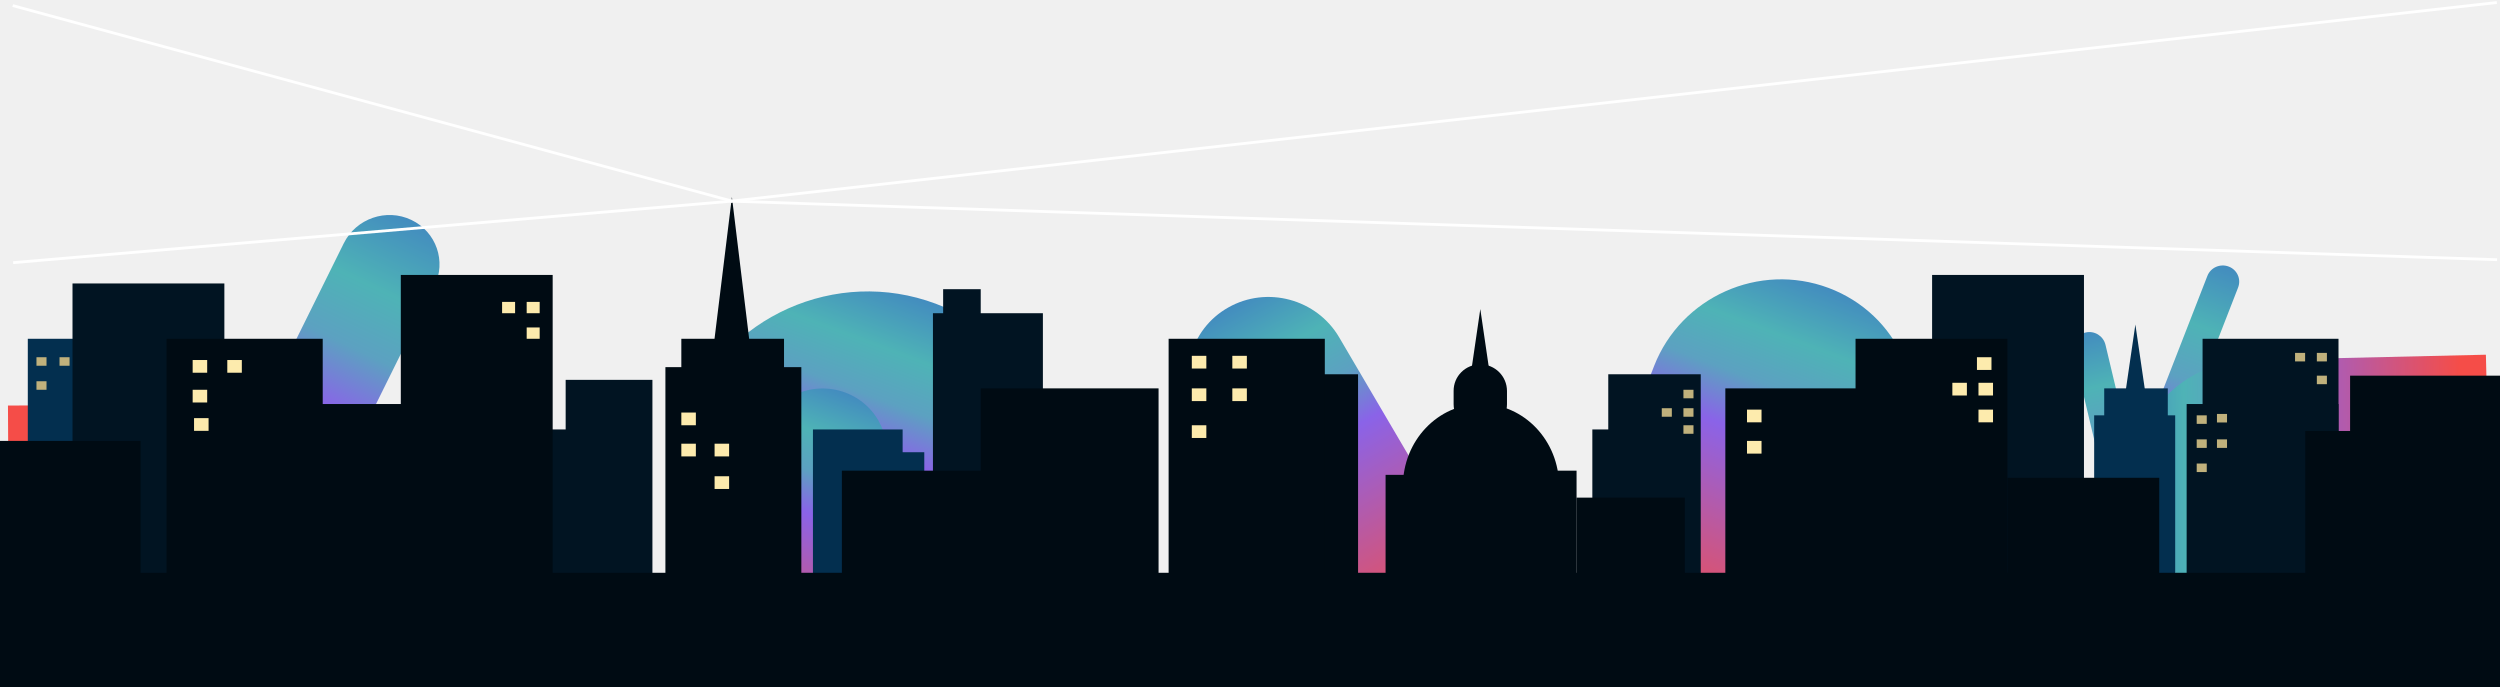
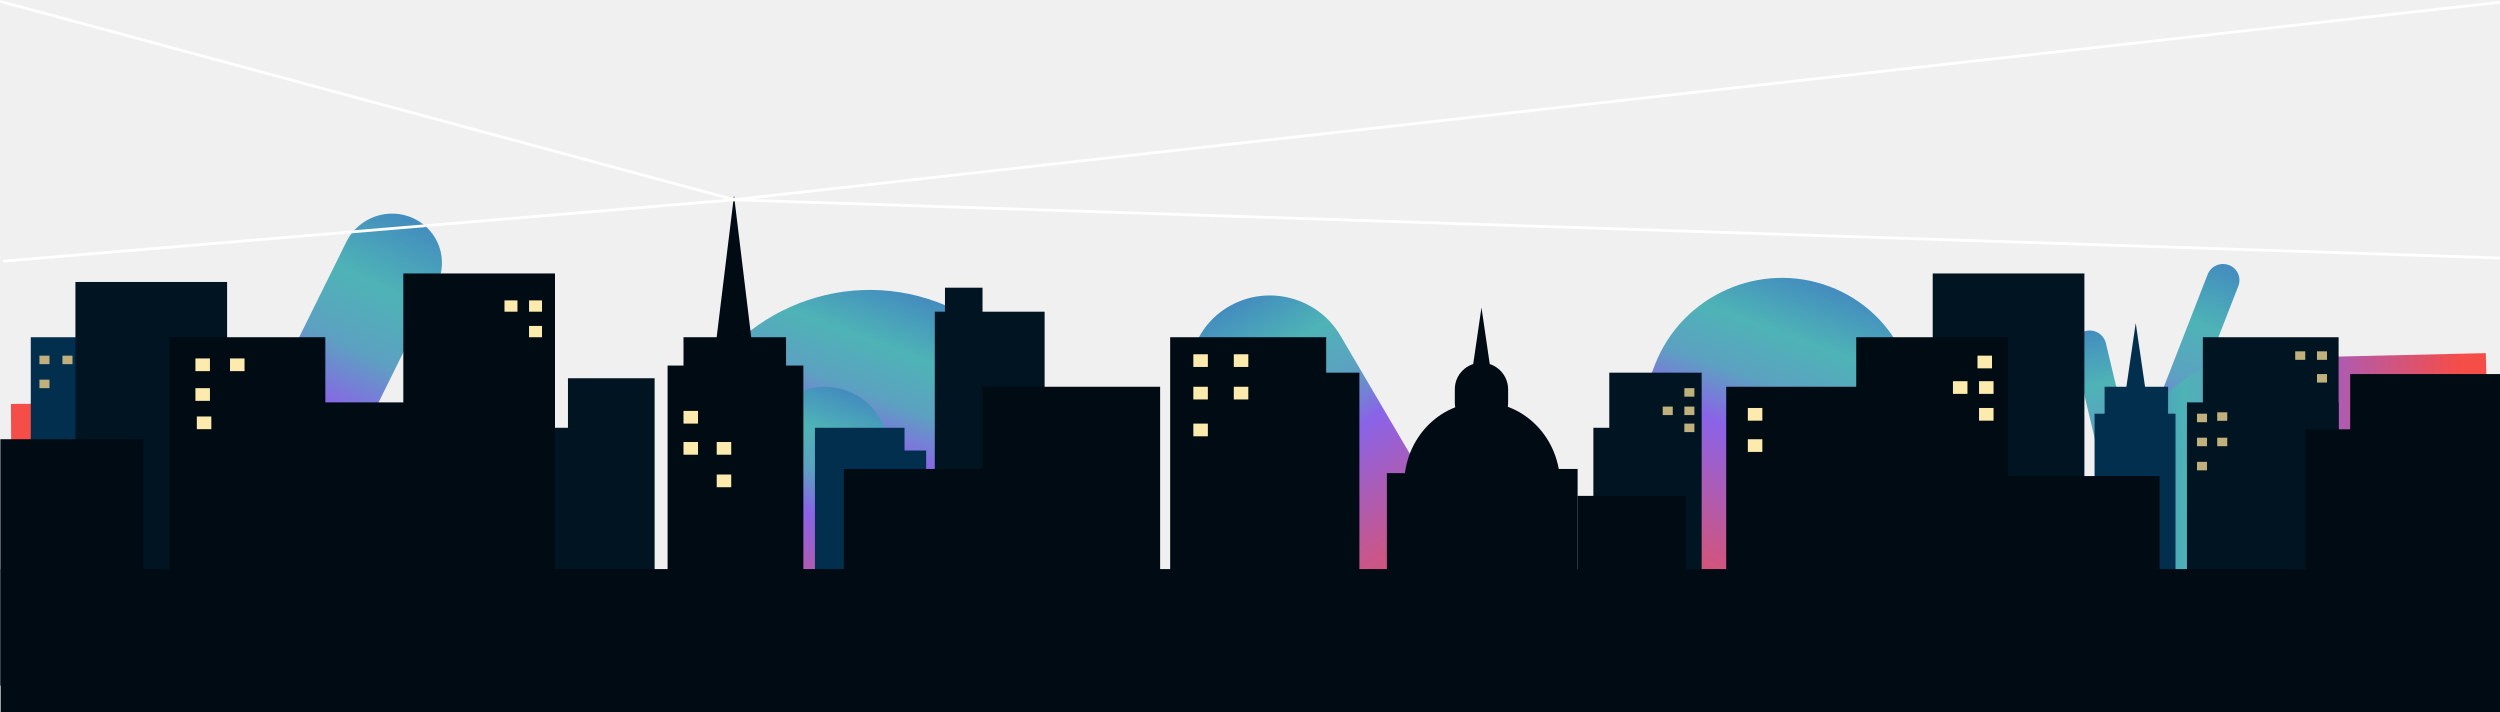
- <svg xmlns="http://www.w3.org/2000/svg" version="1.1" id="Layer_1" x="0px" y="0px" viewBox="0 0 1789.5 491.6" style="enable-background:new 0 0 1789.5 491.6;" xml:space="preserve">
-   <style type="text/css">
- 	.st0{fill:url(#SVGID_1_);}
- 	.st1{fill:url(#SVGID_00000127742974746481581550000009822384274832528039_);}
- 	.st2{fill:#C0B17C;}
- 	.st3{fill:url(#SVGID_00000183934611845298594220000015980245832548047781_);}
- 	.st4{fill:url(#SVGID_00000111902694172858437010000003178104447147817889_);}
- 	.st5{fill:url(#SVGID_00000130628729243889630320000010340495670862608286_);}
- 	.st6{fill:url(#SVGID_00000166652337977584294650000000443964197522723495_);}
- 	.st7{fill:url(#SVGID_00000101094448156953225720000016779947139640601775_);}
- 	.st8{fill:url(#SVGID_00000169541313215259556370000004713466443245610907_);}
- 	.st9{fill:url(#SVGID_00000070836081191022606590000004568133526664826018_);}
- 	.st10{fill:#032F4F;}
- 	.st11{fill:#011422;}
- 	.st12{fill:#D9D9D9;}
- 	.st13{opacity:0.5;fill:#D9D9D9;enable-background:new    ;}
- 	.st14{fill:#000B13;}
- 	.st15{fill:#FDEBAD;}
- 	.st16{fill:none;stroke:#FFFFFF;stroke-width:2;}
- </style>
-   <g>
-     <linearGradient id="SVGID_1_" gradientUnits="userSpaceOnUse" x1="668.127" y1="317.182" x2="568.947" y2="52.239" gradientTransform="matrix(1 0 0 -1 0 533.89)">
-       <stop offset="0" style="stop-color:#438CBF" />
-       <stop offset="0.151" style="stop-color:#4EB3B6" />
-       <stop offset="0.276" style="stop-color:#5CA1C1" />
-       <stop offset="0.406" style="stop-color:#8A63E8" />
-       <stop offset="0.688" style="stop-color:#C55790" />
-       <stop offset="0.927" style="stop-color:#F54D48" />
+ <svg xmlns="http://www.w3.org/2000/svg" id="Layer_1" width="1791.73" height="509.74" viewBox="0 0 1791.73 509.74">
+   <defs>
+     <style>.cls-1{fill:url(#linear-gradient);}.cls-1,.cls-2,.cls-3,.cls-4,.cls-5,.cls-6,.cls-7,.cls-8,.cls-9,.cls-10,.cls-11,.cls-12,.cls-13,.cls-14,.cls-15,.cls-16{stroke-width:0px;}.cls-2{fill:url(#linear-gradient-6);}.cls-3{fill:#032f4f;}.cls-4{fill:url(#linear-gradient-5);}.cls-5{fill:#fdebad;}.cls-6{fill:url(#linear-gradient-2);}.cls-7{fill:#011422;}.cls-8{fill:url(#linear-gradient-7);}.cls-9{fill:url(#linear-gradient-3);}.cls-10{fill:url(#linear-gradient-9);}.cls-11,.cls-16{fill:#d9d9d9;}.cls-12{fill:#000b13;}.cls-13{fill:url(#linear-gradient-8);}.cls-17{fill:none;stroke:#fff;stroke-width:2px;}.cls-14{fill:#c0b17c;}.cls-15{fill:url(#linear-gradient-4);}.cls-16{isolation:isolate;opacity:.5;}</style>
+     <linearGradient id="linear-gradient" x1="670.24" y1="523.95" x2="571.08" y2="788.84" gradientTransform="translate(0 -308)" gradientUnits="userSpaceOnUse">
+       <stop offset="0" stop-color="#438cbf" />
+       <stop offset=".15" stop-color="#4eb3b6" />
+       <stop offset=".28" stop-color="#5ca1c1" />
+       <stop offset=".41" stop-color="#8a63e8" />
+       <stop offset=".69" stop-color="#c55790" />
+       <stop offset=".93" stop-color="#f54d48" />
    </linearGradient>
-     <path class="st0" d="M491.2,297.3c27.5-70.8,107.5-106.5,178.6-79.9C741,244,776.3,322.9,748.7,393.7l-2.9,7.4   c-27.5,70.8-107.5,106.5-178.6,79.9c-71.1-26.6-106.4-105.6-78.9-176.3L491.2,297.3z" />
-   </g>
-   <g>
-     <linearGradient id="SVGID_00000004539022329512217980000006251434005592731040_" gradientUnits="userSpaceOnUse" x1="1307.118" y1="328.392" x2="1205.587" y2="57.155" gradientTransform="matrix(1 0 0 -1 0 533.89)">
-       <stop offset="0" style="stop-color:#438CBF" />
-       <stop offset="0.151" style="stop-color:#4EB3B6" />
-       <stop offset="0.276" style="stop-color:#5CA1C1" />
-       <stop offset="0.406" style="stop-color:#8A63E8" />
-       <stop offset="0.688" style="stop-color:#C55790" />
-       <stop offset="0.927" style="stop-color:#F54D48" />
+     <linearGradient id="linear-gradient-2" x1="1309.23" y1="512.61" x2="1207.7" y2="783.85" gradientTransform="translate(0 -308)" gradientUnits="userSpaceOnUse">
+       <stop offset="0" stop-color="#438cbf" />
+       <stop offset=".15" stop-color="#4eb3b6" />
+       <stop offset=".28" stop-color="#5ca1c1" />
+       <stop offset=".41" stop-color="#8a63e8" />
+       <stop offset=".69" stop-color="#c55790" />
+       <stop offset=".93" stop-color="#f54d48" />
    </linearGradient>
-     <path style="fill:url(#SVGID_00000004539022329512217980000006251434005592731040_);" d="M1184,262c19.3-49.5,75.2-74.5,124.9-55.9   c49.7,18.6,74.4,73.8,55.1,123.3l-35.3,90.7c-19.3,49.5-75.2,74.5-124.9,55.9c-49.7-18.6-74.4-73.8-55.2-123.3L1184,262z" />
-   </g>
-   <rect x="1205" y="282.1" class="st2" width="7.2" height="6.1" />
-   <g>
-     <linearGradient id="SVGID_00000012452169851483439020000010109997403267825808_" gradientUnits="userSpaceOnUse" x1="291.799" y1="377.683" x2="135.507" y2="49.127" gradientTransform="matrix(1 0 0 -1 0 533.89)">
-       <stop offset="0" style="stop-color:#438CBF" />
-       <stop offset="0.151" style="stop-color:#4EB3B6" />
-       <stop offset="0.276" style="stop-color:#5CA1C1" />
-       <stop offset="0.406" style="stop-color:#8A63E8" />
-       <stop offset="0.688" style="stop-color:#C55790" />
-       <stop offset="0.927" style="stop-color:#F54D48" />
+     <linearGradient id="linear-gradient-3" x1="293.96" y1="463.36" x2="137.66" y2="791.93" gradientTransform="translate(0 -308)" gradientUnits="userSpaceOnUse">
+       <stop offset="0" stop-color="#438cbf" />
+       <stop offset=".15" stop-color="#4eb3b6" />
+       <stop offset=".28" stop-color="#5ca1c1" />
+       <stop offset=".41" stop-color="#8a63e8" />
+       <stop offset=".69" stop-color="#c55790" />
+       <stop offset=".93" stop-color="#f54d48" />
    </linearGradient>
-     <path style="fill:url(#SVGID_00000012452169851483439020000010109997403267825808_);" d="M246.1,174.1   c8.8-17.7,30.4-25.2,48.3-16.7c17.9,8.5,25.3,29.8,16.5,47.5L181.2,466.8c-8.8,17.7-30.4,25.2-48.3,16.7   c-17.9-8.5-25.3-29.8-16.5-47.5L246.1,174.1z" />
-   </g>
-   <g>
-     <linearGradient id="SVGID_00000155860628786807272560000016241064818438583729_" gradientUnits="userSpaceOnUse" x1="1593.329" y1="343.821" x2="1483.329" y2="49.984" gradientTransform="matrix(1 0 0 -1 0 533.89)">
-       <stop offset="0" style="stop-color:#438CBF" />
-       <stop offset="0.151" style="stop-color:#4EB3B6" />
-       <stop offset="0.276" style="stop-color:#5CA1C1" />
-       <stop offset="0.406" style="stop-color:#8A63E8" />
-       <stop offset="0.688" style="stop-color:#C55790" />
-       <stop offset="0.927" style="stop-color:#F54D48" />
+     <linearGradient id="linear-gradient-4" x1="1595.47" y1="497.25" x2="1485.46" y2="791.11" gradientTransform="translate(0 -308)" gradientUnits="userSpaceOnUse">
+       <stop offset="0" stop-color="#438cbf" />
+       <stop offset=".15" stop-color="#4eb3b6" />
+       <stop offset=".28" stop-color="#5ca1c1" />
+       <stop offset=".41" stop-color="#8a63e8" />
+       <stop offset=".69" stop-color="#c55790" />
+       <stop offset=".93" stop-color="#f54d48" />
    </linearGradient>
-     <path style="fill:url(#SVGID_00000155860628786807272560000016241064818438583729_);" d="M1580,197.6c2.3-6.1,9.2-9.1,15.3-6.8   c6.1,2.3,9.1,9,6.7,15.1l-105.3,270.5c-2.4,6.1-9.2,9.1-15.3,6.8c-6.1-2.3-9.1-9-6.8-15.1L1580,197.6z" />
-   </g>
-   <g>
-     <linearGradient id="SVGID_00000120520146256073482910000004540633580285314725_" gradientUnits="userSpaceOnUse" x1="226.817" y1="177.907" x2="6.023" y2="176.715" gradientTransform="matrix(1 0 0 -1 0 533.89)">
-       <stop offset="0" style="stop-color:#438CBF" />
-       <stop offset="0.151" style="stop-color:#4EB3B6" />
-       <stop offset="0.276" style="stop-color:#5CA1C1" />
-       <stop offset="0.406" style="stop-color:#8A63E8" />
-       <stop offset="0.688" style="stop-color:#C55790" />
-       <stop offset="0.927" style="stop-color:#F54D48" />
+     <linearGradient id="linear-gradient-5" x1="228.96" y1="663.17" x2="8.2" y2="664.36" gradientTransform="translate(0 -308)" gradientUnits="userSpaceOnUse">
+       <stop offset="0" stop-color="#438cbf" />
+       <stop offset=".15" stop-color="#4eb3b6" />
+       <stop offset=".28" stop-color="#5ca1c1" />
+       <stop offset=".41" stop-color="#8a63e8" />
+       <stop offset=".69" stop-color="#c55790" />
+       <stop offset=".93" stop-color="#f54d48" />
    </linearGradient>
-     <path style="fill:url(#SVGID_00000120520146256073482910000004540633580285314725_);" d="M159.6,289.5c36.9-0.2,67,29.6,67.2,66.5   c0.2,36.9-29.6,67-66.5,67.2L6.4,424L5.7,290.3L159.6,289.5z" />
-   </g>
-   <g>
-     <linearGradient id="SVGID_00000008117461235990158440000012454185817308030085_" gradientUnits="userSpaceOnUse" x1="603.685" y1="253.319" x2="525.896" y2="45.517" gradientTransform="matrix(1 0 0 -1 0 533.89)">
-       <stop offset="0" style="stop-color:#438CBF" />
-       <stop offset="0.151" style="stop-color:#4EB3B6" />
-       <stop offset="0.276" style="stop-color:#5CA1C1" />
-       <stop offset="0.406" style="stop-color:#8A63E8" />
-       <stop offset="0.688" style="stop-color:#C55790" />
-       <stop offset="0.927" style="stop-color:#F54D48" />
+     <linearGradient id="linear-gradient-6" x1="605.91" y1="587.69" x2="528.11" y2="795.5" gradientTransform="translate(0 -308)" gradientUnits="userSpaceOnUse">
+       <stop offset="0" stop-color="#438cbf" />
+       <stop offset=".15" stop-color="#4eb3b6" />
+       <stop offset=".28" stop-color="#5ca1c1" />
+       <stop offset=".41" stop-color="#8a63e8" />
+       <stop offset=".69" stop-color="#c55790" />
+       <stop offset=".93" stop-color="#f54d48" />
    </linearGradient>
-     <path style="fill:url(#SVGID_00000008117461235990158440000012454185817308030085_);" d="M544.8,308c9.3-23.9,36.3-35.9,60.3-27   c24,9,35.9,35.6,26.6,59.5l-46.8,120.3c-9.3,23.9-36.3,35.9-60.3,27s-35.9-35.6-26.6-59.5L544.8,308z" />
-   </g>
-   <g>
-     <linearGradient id="SVGID_00000137115562678302286250000007570441134619426472_" gradientUnits="userSpaceOnUse" x1="1525.892" y1="187.768" x2="1781.524" y2="193.949" gradientTransform="matrix(1 0 0 -1 0 533.89)">
-       <stop offset="0" style="stop-color:#438CBF" />
-       <stop offset="0.151" style="stop-color:#4EB3B6" />
-       <stop offset="0.276" style="stop-color:#5CA1C1" />
-       <stop offset="0.406" style="stop-color:#8A63E8" />
-       <stop offset="0.688" style="stop-color:#C55790" />
-       <stop offset="0.927" style="stop-color:#F54D48" />
+     <linearGradient id="linear-gradient-7" x1="1528.07" y1="653.27" x2="1783.68" y2="647.09" gradientTransform="translate(0 -308)" gradientUnits="userSpaceOnUse">
+       <stop offset="0" stop-color="#438cbf" />
+       <stop offset=".15" stop-color="#4eb3b6" />
+       <stop offset=".28" stop-color="#5ca1c1" />
+       <stop offset=".41" stop-color="#8a63e8" />
+       <stop offset=".69" stop-color="#c55790" />
+       <stop offset=".93" stop-color="#f54d48" />
    </linearGradient>
-     <path style="fill:url(#SVGID_00000137115562678302286250000007570441134619426472_);" d="M1614.1,430c-47.5,1.1-87-36.5-88.2-84.1   c-1.2-47.5,36.5-87,84-88.1l169.5-3.9l4.2,172.2L1614.1,430z" />
-   </g>
-   <g>
-     <linearGradient id="SVGID_00000101819680252924635000000004996124454992647066_" gradientUnits="userSpaceOnUse" x1="1493.968" y1="296.133" x2="1552.768" y2="39.476" gradientTransform="matrix(1 0 0 -1 0 533.89)">
-       <stop offset="0" style="stop-color:#438CBF" />
-       <stop offset="0.151" style="stop-color:#4EB3B6" />
-       <stop offset="0.276" style="stop-color:#5CA1C1" />
-       <stop offset="0.406" style="stop-color:#8A63E8" />
-       <stop offset="0.688" style="stop-color:#C55790" />
-       <stop offset="0.927" style="stop-color:#F54D48" />
+     <linearGradient id="linear-gradient-8" x1="1496.17" y1="544.94" x2="1554.96" y2="801.55" gradientTransform="translate(0 -308)" gradientUnits="userSpaceOnUse">
+       <stop offset="0" stop-color="#438cbf" />
+       <stop offset=".15" stop-color="#4eb3b6" />
+       <stop offset=".28" stop-color="#5ca1c1" />
+       <stop offset=".41" stop-color="#8a63e8" />
+       <stop offset=".69" stop-color="#c55790" />
+       <stop offset=".93" stop-color="#f54d48" />
    </linearGradient>
-     <path style="fill:url(#SVGID_00000101819680252924635000000004996124454992647066_);" d="M1484.1,252.1c-1.5-6.3,2.4-12.6,8.8-14.1   c6.3-1.5,12.7,2.5,14.2,8.8l55.6,233.2c1.5,6.3-2.4,12.6-8.8,14.1c-6.3,1.5-12.7-2.5-14.2-8.8L1484.1,252.1z" />
-   </g>
-   <g>
-     <linearGradient id="SVGID_00000079479996241242153090000013174712208705680793_" gradientUnits="userSpaceOnUse" x1="881.407" y1="315.017" x2="1025.228" y2="60.147" gradientTransform="matrix(1 0 0 -1 0 533.89)">
-       <stop offset="0" style="stop-color:#438CBF" />
-       <stop offset="0.151" style="stop-color:#4EB3B6" />
-       <stop offset="0.276" style="stop-color:#5CA1C1" />
-       <stop offset="0.406" style="stop-color:#8A63E8" />
-       <stop offset="0.688" style="stop-color:#C55790" />
-       <stop offset="0.927" style="stop-color:#F54D48" />
+     <linearGradient id="linear-gradient-9" x1="883.55" y1="526.06" x2="1027.37" y2="780.93" gradientTransform="translate(0 -308)" gradientUnits="userSpaceOnUse">
+       <stop offset="0" stop-color="#438cbf" />
+       <stop offset=".15" stop-color="#4eb3b6" />
+       <stop offset=".28" stop-color="#5ca1c1" />
+       <stop offset=".41" stop-color="#8a63e8" />
+       <stop offset=".69" stop-color="#c55790" />
+       <stop offset=".93" stop-color="#f54d48" />
    </linearGradient>
-     <path style="fill:url(#SVGID_00000079479996241242153090000013174712208705680793_);" d="M858.2,298.2c-16.1-27.5-6.7-62.5,21-78.1   c27.7-15.7,63.3-6.1,79.4,21.4l89.8,152.9c16.1,27.5,6.7,62.4-21,78.1c-27.8,15.7-63.3,6.1-79.5-21.4L858.2,298.2z" />
-   </g>
-   <path class="st10" d="M1528.5,232.3l14.8,101.2h-29.6L1528.5,232.3z" />
-   <rect x="344.9" y="307.4" class="st11" width="108.7" height="187.8" />
-   <rect x="1499" y="297.3" class="st10" width="58" height="156.3" />
-   <rect x="581.9" y="307.4" class="st10" width="64.2" height="152.2" />
-   <rect x="603.6" y="323.7" class="st10" width="58" height="136" />
-   <rect x="19.9" y="242.5" class="st10" width="58" height="239.5" />
-   <rect x="1506.2" y="278" class="st10" width="45.5" height="29.4" />
-   <rect x="675.1" y="207" class="st11" width="26.9" height="35.5" />
-   <rect x="667.8" y="224.2" class="st11" width="78.7" height="231.4" />
-   <rect x="51.9" y="202.9" class="st11" width="108.7" height="231.4" />
-   <rect x="404.9" y="271.9" class="st11" width="62.1" height="220.2" />
-   <ellipse class="st12" cx="1629.9" cy="409.4" rx="2.6" ry="2.5" />
-   <ellipse class="st13" cx="43.1" cy="407.4" rx="2.6" ry="2.5" />
-   <ellipse class="st12" cx="258.4" cy="372.9" rx="2.6" ry="2.5" />
-   <ellipse class="st12" cx="704.6" cy="339.4" rx="2.6" ry="2.5" />
-   <rect x="-1.9" y="315.6" class="st14" width="102.5" height="176.6" />
-   <rect x="702" y="278" class="st14" width="127.3" height="218.2" />
-   <rect x="602.6" y="336.9" class="st14" width="109.7" height="142.1" />
-   <rect x="487.7" y="242.5" class="st14" width="73.5" height="35.5" />
-   <rect x="476.3" y="262.8" class="st14" width="97.3" height="216.2" />
-   <rect x="286.9" y="196.8" class="st14" width="108.7" height="298.4" />
-   <rect x="1235" y="278" class="st14" width="108.7" height="193.8" />
-   <rect x="1576.6" y="242.5" class="st11" width="97.3" height="236.5" />
-   <rect x="1565.2" y="289.2" class="st11" width="108.7" height="182.7" />
-   <rect x="1151.2" y="267.9" class="st11" width="66.2" height="191.8" />
-   <rect x="1383" y="196.8" class="st11" width="108.7" height="290.3" />
-   <rect x="1139.8" y="307.4" class="st11" width="65.2" height="183.7" />
-   <rect x="1650.1" y="308.5" class="st14" width="86.9" height="135" />
-   <rect x="1682.2" y="268.9" class="st14" width="108.7" height="197.9" />
-   <rect x="1436.9" y="342" class="st14" width="108.7" height="129.9" />
-   <rect x="1328.2" y="242.5" class="st14" width="108.7" height="224.3" />
-   <rect x="204.1" y="289.2" class="st14" width="99.4" height="203" />
-   <rect x="119.2" y="242.5" class="st14" width="111.8" height="249.7" />
-   <rect x="1128.4" y="356.2" class="st14" width="77.6" height="122.8" />
-   <rect x="991.8" y="339.9" class="st14" width="48.6" height="139" />
-   <rect x="1017.7" y="336.9" class="st14" width="110.8" height="122.8" />
-   <rect x="902.8" y="267.9" class="st14" width="69.3" height="211.1" />
-   <rect x="836.5" y="242.5" class="st14" width="111.8" height="249.7" />
-   <rect x="-1.7" y="410" class="st14" width="1793" height="86" />
-   <path class="st14" d="M523.9,141l12.5,102.8h-25.1L523.9,141z" />
-   <path class="st14" d="M1059.6,221.2l14.8,101.2h-29.6L1059.6,221.2z" />
-   <ellipse class="st14" cx="1060.1" cy="348" rx="55.9" ry="58.9" />
-   <path class="st14" d="M1059.6,260.8L1059.6,260.8c10.6,0,19.1,8.6,19.1,19.1v9.4c0,10.6-8.6,19.1-19.1,19.1h0  c-10.6,0-19.1-8.6-19.1-19.1v-9.4C1040.4,269.3,1049,260.8,1059.6,260.8z" />
-   <rect x="162.7" y="257.7" class="st15" width="10.4" height="9.1" />
-   <rect x="137.9" y="257.7" class="st15" width="10.4" height="9.1" />
-   <rect x="137.9" y="279" class="st15" width="10.4" height="9.1" />
-   <rect x="1658.4" y="252.6" class="st2" width="7.2" height="6.1" />
-   <rect x="1642.8" y="252.6" class="st2" width="7.2" height="6.1" />
-   <rect x="1658.4" y="268.9" class="st2" width="7.2" height="6.1" />
-   <rect x="1572.4" y="297.3" class="st2" width="7.2" height="6.1" />
-   <rect x="1572.4" y="314.5" class="st2" width="7.2" height="6.1" />
-   <rect x="1586.9" y="296.3" class="st2" width="7.2" height="6.1" />
-   <rect x="1572.4" y="331.8" class="st2" width="7.2" height="6.1" />
-   <rect x="138.9" y="299.3" class="st15" width="10.4" height="9.1" />
-   <rect x="1586.9" y="314.5" class="st2" width="7.2" height="6.1" />
-   <rect x="1205" y="279" class="st2" width="7.2" height="6.1" />
-   <rect x="1205" y="292.2" class="st2" width="7.2" height="6.1" />
-   <rect x="1189.5" y="292.2" class="st2" width="7.2" height="6.1" />
-   <rect x="1205" y="304.4" class="st2" width="7.2" height="6.1" />
-   <rect x="377" y="216.1" class="st15" width="9.3" height="8.1" />
-   <rect x="487.7" y="295.3" class="st15" width="10.4" height="9.1" />
-   <rect x="487.7" y="317.6" class="st15" width="10.4" height="9.1" />
-   <rect x="511.5" y="340.9" class="st15" width="10.4" height="9.1" />
-   <rect x="359.4" y="216.1" class="st15" width="9.3" height="8.1" />
-   <rect x="377" y="234.4" class="st15" width="9.3" height="8.1" />
-   <rect x="511.5" y="317.6" class="st15" width="10.4" height="9.1" />
-   <rect x="26.1" y="255.7" class="st2" width="7.2" height="6.1" />
-   <rect x="42.6" y="255.7" class="st2" width="7.2" height="6.1" />
-   <rect x="26.1" y="272.9" class="st2" width="7.2" height="6.1" />
-   <rect x="882.1" y="254.7" class="st15" width="10.4" height="9.1" />
-   <rect x="853.1" y="304.4" class="st15" width="10.4" height="9.1" />
-   <rect x="853.1" y="278" class="st15" width="10.4" height="9.1" />
-   <rect x="853.1" y="254.7" class="st15" width="10.4" height="9.1" />
-   <rect x="882.1" y="278" class="st15" width="10.4" height="9.1" />
-   <rect x="1250.5" y="293.2" class="st15" width="10.4" height="9.1" />
-   <rect x="1250.5" y="315.6" class="st15" width="10.4" height="9.1" />
-   <rect x="1415.1" y="255.7" class="st15" width="10.4" height="9.1" />
-   <rect x="1416.2" y="274" class="st15" width="10.4" height="9.1" />
-   <rect x="1397.5" y="274" class="st15" width="10.4" height="9.1" />
-   <rect x="1416.2" y="293.2" class="st15" width="10.4" height="9.1" />
-   <line class="st16" x1="524.1" y1="144" x2="9.1" y2="4" />
-   <line class="st16" x1="523.2" y1="144" x2="1787.2" y2="1.8" />
-   <line class="st16" x1="523.4" y1="144" x2="1787.4" y2="185.9" />
-   <line class="st16" x1="523.4" y1="144" x2="9.4" y2="188" />
+   </defs>
+   <path class="cls-1" d="m493.36,296.49c27.5-70.8,107.5-106.5,178.6-79.9,71.2,26.6,106.5,105.5,78.9,176.3l-2.9,7.4c-27.5,70.8-107.5,106.5-178.6,79.9-71.1-26.6-106.4-105.6-78.9-176.3l2.9-7.4Z" />
+   <path class="cls-6" d="m1186.16,261.19c19.3-49.5,75.2-74.5,124.9-55.9,49.7,18.6,74.4,73.8,55.1,123.3l-35.3,90.7c-19.3,49.5-75.2,74.5-124.9,55.9-49.7-18.6-74.4-73.8-55.2-123.3l35.4-90.7Z" />
+   <rect class="cls-14" x="1207.16" y="281.29" width="7.2" height="6.1" />
+   <path class="cls-9" d="m248.26,173.29c8.8-17.7,30.4-25.2,48.3-16.7s25.3,29.8,16.5,47.5l-129.7,261.9c-8.8,17.7-30.4,25.2-48.3,16.7-17.9-8.5-25.3-29.8-16.5-47.5L248.26,173.29Z" />
+   <path class="cls-15" d="m1582.16,196.79c2.3-6.1,9.2-9.1,15.3-6.8,6.1,2.3,9.1,9,6.7,15.1l-105.3,270.5c-2.4,6.1-9.2,9.1-15.3,6.8-6.1-2.3-9.1-9-6.8-15.1l105.4-270.5Z" />
+   <path class="cls-4" d="m161.76,288.69c36.9-.2,67,29.6,67.2,66.5s-29.6,67-66.5,67.2l-153.9.8-.7-133.7,153.9-.8Z" />
+   <path class="cls-2" d="m546.96,307.19c9.3-23.9,36.3-35.9,60.3-27,24,9,35.9,35.6,26.6,59.5l-46.8,120.3c-9.3,23.9-36.3,35.9-60.3,27-24-8.9-35.9-35.6-26.6-59.5l46.8-120.3Z" />
+   <path class="cls-8" d="m1616.26,429.19c-47.5,1.1-87-36.5-88.2-84.1-1.2-47.5,36.5-87,84-88.1l169.5-3.9,4.2,172.2-169.5,3.9Z" />
+   <path class="cls-13" d="m1486.26,251.29c-1.5-6.3,2.4-12.6,8.8-14.1,6.3-1.5,12.7,2.5,14.2,8.8l55.6,233.2c1.5,6.3-2.4,12.6-8.8,14.1-6.3,1.5-12.7-2.5-14.2-8.8l-55.6-233.2Z" />
+   <path class="cls-10" d="m860.36,297.39c-16.1-27.5-6.7-62.5,21-78.1,27.7-15.7,63.3-6.1,79.4,21.4l89.8,152.9c16.1,27.5,6.7,62.4-21,78.1-27.8,15.7-63.3,6.1-79.5-21.4l-89.7-152.9Z" />
+   <path class="cls-3" d="m1530.66,231.49l14.8,101.2h-29.6l14.8-101.2Z" />
+   <rect class="cls-7" x="347.06" y="306.59" width="108.7" height="187.8" />
+   <rect class="cls-3" x="1501.16" y="296.49" width="58" height="156.3" />
+   <rect class="cls-3" x="584.06" y="306.59" width="64.2" height="152.2" />
+   <rect class="cls-3" x="605.76" y="322.89" width="58" height="136" />
+   <rect class="cls-3" x="22.06" y="241.69" width="58" height="239.5" />
+   <rect class="cls-3" x="1508.36" y="277.19" width="45.5" height="29.4" />
+   <rect class="cls-7" x="677.26" y="206.19" width="26.9" height="35.5" />
+   <rect class="cls-7" x="669.96" y="223.39" width="78.7" height="231.4" />
+   <rect class="cls-7" x="54.06" y="202.09" width="108.7" height="231.4" />
+   <rect class="cls-7" x="407.06" y="271.09" width="62.1" height="220.2" />
+   <ellipse class="cls-11" cx="1632.06" cy="408.59" rx="2.6" ry="2.5" />
+   <ellipse class="cls-16" cx="45.26" cy="406.59" rx="2.6" ry="2.5" />
+   <ellipse class="cls-11" cx="260.56" cy="372.09" rx="2.6" ry="2.5" />
+   <ellipse class="cls-11" cx="706.76" cy="338.59" rx="2.6" ry="2.5" />
+   <rect class="cls-12" x=".26" y="314.79" width="102.5" height="176.6" />
+   <rect class="cls-12" x="704.16" y="277.19" width="127.3" height="218.2" />
+   <rect class="cls-12" x="604.76" y="336.09" width="109.7" height="142.1" />
+   <rect class="cls-12" x="489.86" y="241.69" width="73.5" height="35.5" />
+   <rect class="cls-12" x="478.46" y="261.99" width="97.3" height="216.2" />
+   <rect class="cls-12" x="289.06" y="195.99" width="108.7" height="298.4" />
+   <rect class="cls-12" x="1237.16" y="277.19" width="108.7" height="193.8" />
+   <rect class="cls-7" x="1578.76" y="241.69" width="97.3" height="236.5" />
+   <rect class="cls-7" x="1567.36" y="288.39" width="108.7" height="182.7" />
+   <rect class="cls-7" x="1153.36" y="267.09" width="66.2" height="191.8" />
+   <rect class="cls-7" x="1385.16" y="195.99" width="108.7" height="290.3" />
+   <rect class="cls-7" x="1141.96" y="306.59" width="65.2" height="183.7" />
+   <rect class="cls-12" x="1652.26" y="307.69" width="86.9" height="135" />
+   <rect class="cls-12" x="1684.36" y="268.09" width="108.7" height="197.9" />
+   <rect class="cls-12" x="1439.06" y="341.19" width="108.7" height="129.9" />
+   <rect class="cls-12" x="1330.36" y="241.69" width="108.7" height="224.3" />
+   <rect class="cls-12" x="206.26" y="288.39" width="99.4" height="203" />
+   <rect class="cls-12" x="121.36" y="241.69" width="111.8" height="249.7" />
+   <rect class="cls-12" x="1130.56" y="355.39" width="77.6" height="122.8" />
+   <rect class="cls-12" x="993.96" y="339.09" width="48.6" height="139" />
+   <rect class="cls-12" x="1019.86" y="336.09" width="110.8" height="122.8" />
+   <rect class="cls-12" x="904.96" y="267.09" width="69.3" height="211.1" />
+   <rect class="cls-12" x="838.66" y="241.69" width="111.8" height="249.7" />
+   <rect class="cls-12" x=".46" y="407.85" width="1793" height="109" />
+   <path class="cls-12" d="m526.06,140.19l12.5,102.8h-25.1l12.6-102.8Z" />
+   <path class="cls-12" d="m1061.76,220.39l14.8,101.2h-29.6l14.8-101.2Z" />
+   <ellipse class="cls-12" cx="1062.26" cy="347.19" rx="55.9" ry="58.9" />
+   <path class="cls-12" d="m1061.76,259.99h0c10.6,0,19.1,8.6,19.1,19.1v9.4c0,10.6-8.6,19.1-19.1,19.1h0c-10.6,0-19.1-8.6-19.1-19.1v-9.4c-.1-10.6,8.5-19.1,19.1-19.1Z" />
+   <rect class="cls-5" x="164.86" y="256.89" width="10.4" height="9.1" />
+   <rect class="cls-5" x="140.06" y="256.89" width="10.4" height="9.1" />
+   <rect class="cls-5" x="140.06" y="278.19" width="10.4" height="9.1" />
+   <rect class="cls-14" x="1660.56" y="251.79" width="7.2" height="6.1" />
+   <rect class="cls-14" x="1644.96" y="251.79" width="7.2" height="6.1" />
+   <rect class="cls-14" x="1660.56" y="268.09" width="7.2" height="6.1" />
+   <rect class="cls-14" x="1574.56" y="296.49" width="7.2" height="6.1" />
+   <rect class="cls-14" x="1574.56" y="313.69" width="7.2" height="6.1" />
+   <rect class="cls-14" x="1589.06" y="295.49" width="7.2" height="6.1" />
+   <rect class="cls-14" x="1574.56" y="330.99" width="7.2" height="6.1" />
+   <rect class="cls-5" x="141.06" y="298.49" width="10.4" height="9.1" />
+   <rect class="cls-14" x="1589.06" y="313.69" width="7.2" height="6.1" />
+   <rect class="cls-14" x="1207.16" y="278.19" width="7.2" height="6.1" />
+   <rect class="cls-14" x="1207.16" y="291.39" width="7.2" height="6.1" />
+   <rect class="cls-14" x="1191.66" y="291.39" width="7.2" height="6.1" />
+   <rect class="cls-14" x="1207.16" y="303.59" width="7.2" height="6.1" />
+   <rect class="cls-5" x="379.16" y="215.29" width="9.3" height="8.1" />
+   <rect class="cls-5" x="489.86" y="294.49" width="10.4" height="9.1" />
+   <rect class="cls-5" x="489.86" y="316.79" width="10.4" height="9.1" />
+   <rect class="cls-5" x="513.66" y="340.09" width="10.4" height="9.1" />
+   <rect class="cls-5" x="361.56" y="215.29" width="9.3" height="8.1" />
+   <rect class="cls-5" x="379.16" y="233.59" width="9.3" height="8.1" />
+   <rect class="cls-5" x="513.66" y="316.79" width="10.4" height="9.1" />
+   <rect class="cls-14" x="28.26" y="254.89" width="7.2" height="6.1" />
+   <rect class="cls-14" x="44.76" y="254.89" width="7.2" height="6.1" />
+   <rect class="cls-14" x="28.26" y="272.09" width="7.2" height="6.1" />
+   <rect class="cls-5" x="884.26" y="253.89" width="10.4" height="9.1" />
+   <rect class="cls-5" x="855.26" y="303.59" width="10.4" height="9.1" />
+   <rect class="cls-5" x="855.26" y="277.19" width="10.4" height="9.1" />
+   <rect class="cls-5" x="855.26" y="253.89" width="10.4" height="9.1" />
+   <rect class="cls-5" x="884.26" y="277.19" width="10.4" height="9.1" />
+   <rect class="cls-5" x="1252.66" y="292.39" width="10.4" height="9.1" />
+   <rect class="cls-5" x="1252.66" y="314.79" width="10.4" height="9.1" />
+   <rect class="cls-5" x="1417.26" y="254.89" width="10.4" height="9.1" />
+   <rect class="cls-5" x="1418.36" y="273.19" width="10.4" height="9.1" />
+   <rect class="cls-5" x="1399.66" y="273.19" width="10.4" height="9.1" />
+   <rect class="cls-5" x="1418.36" y="292.39" width="10.4" height="9.1" />
+   <line class="cls-17" x1="526.26" y1="143.19" x2=".26" y2=".99" />
+   <line class="cls-17" x1="525.36" y1="143.19" x2="1797.16" y2=".99" />
+   <line class="cls-17" x1="525.56" y1="143.19" x2="1797.16" y2="185.09" />
+   <line class="cls-17" x1="525.56" y1="143.19" x2="2.16" y2="187.19" />
</svg>
